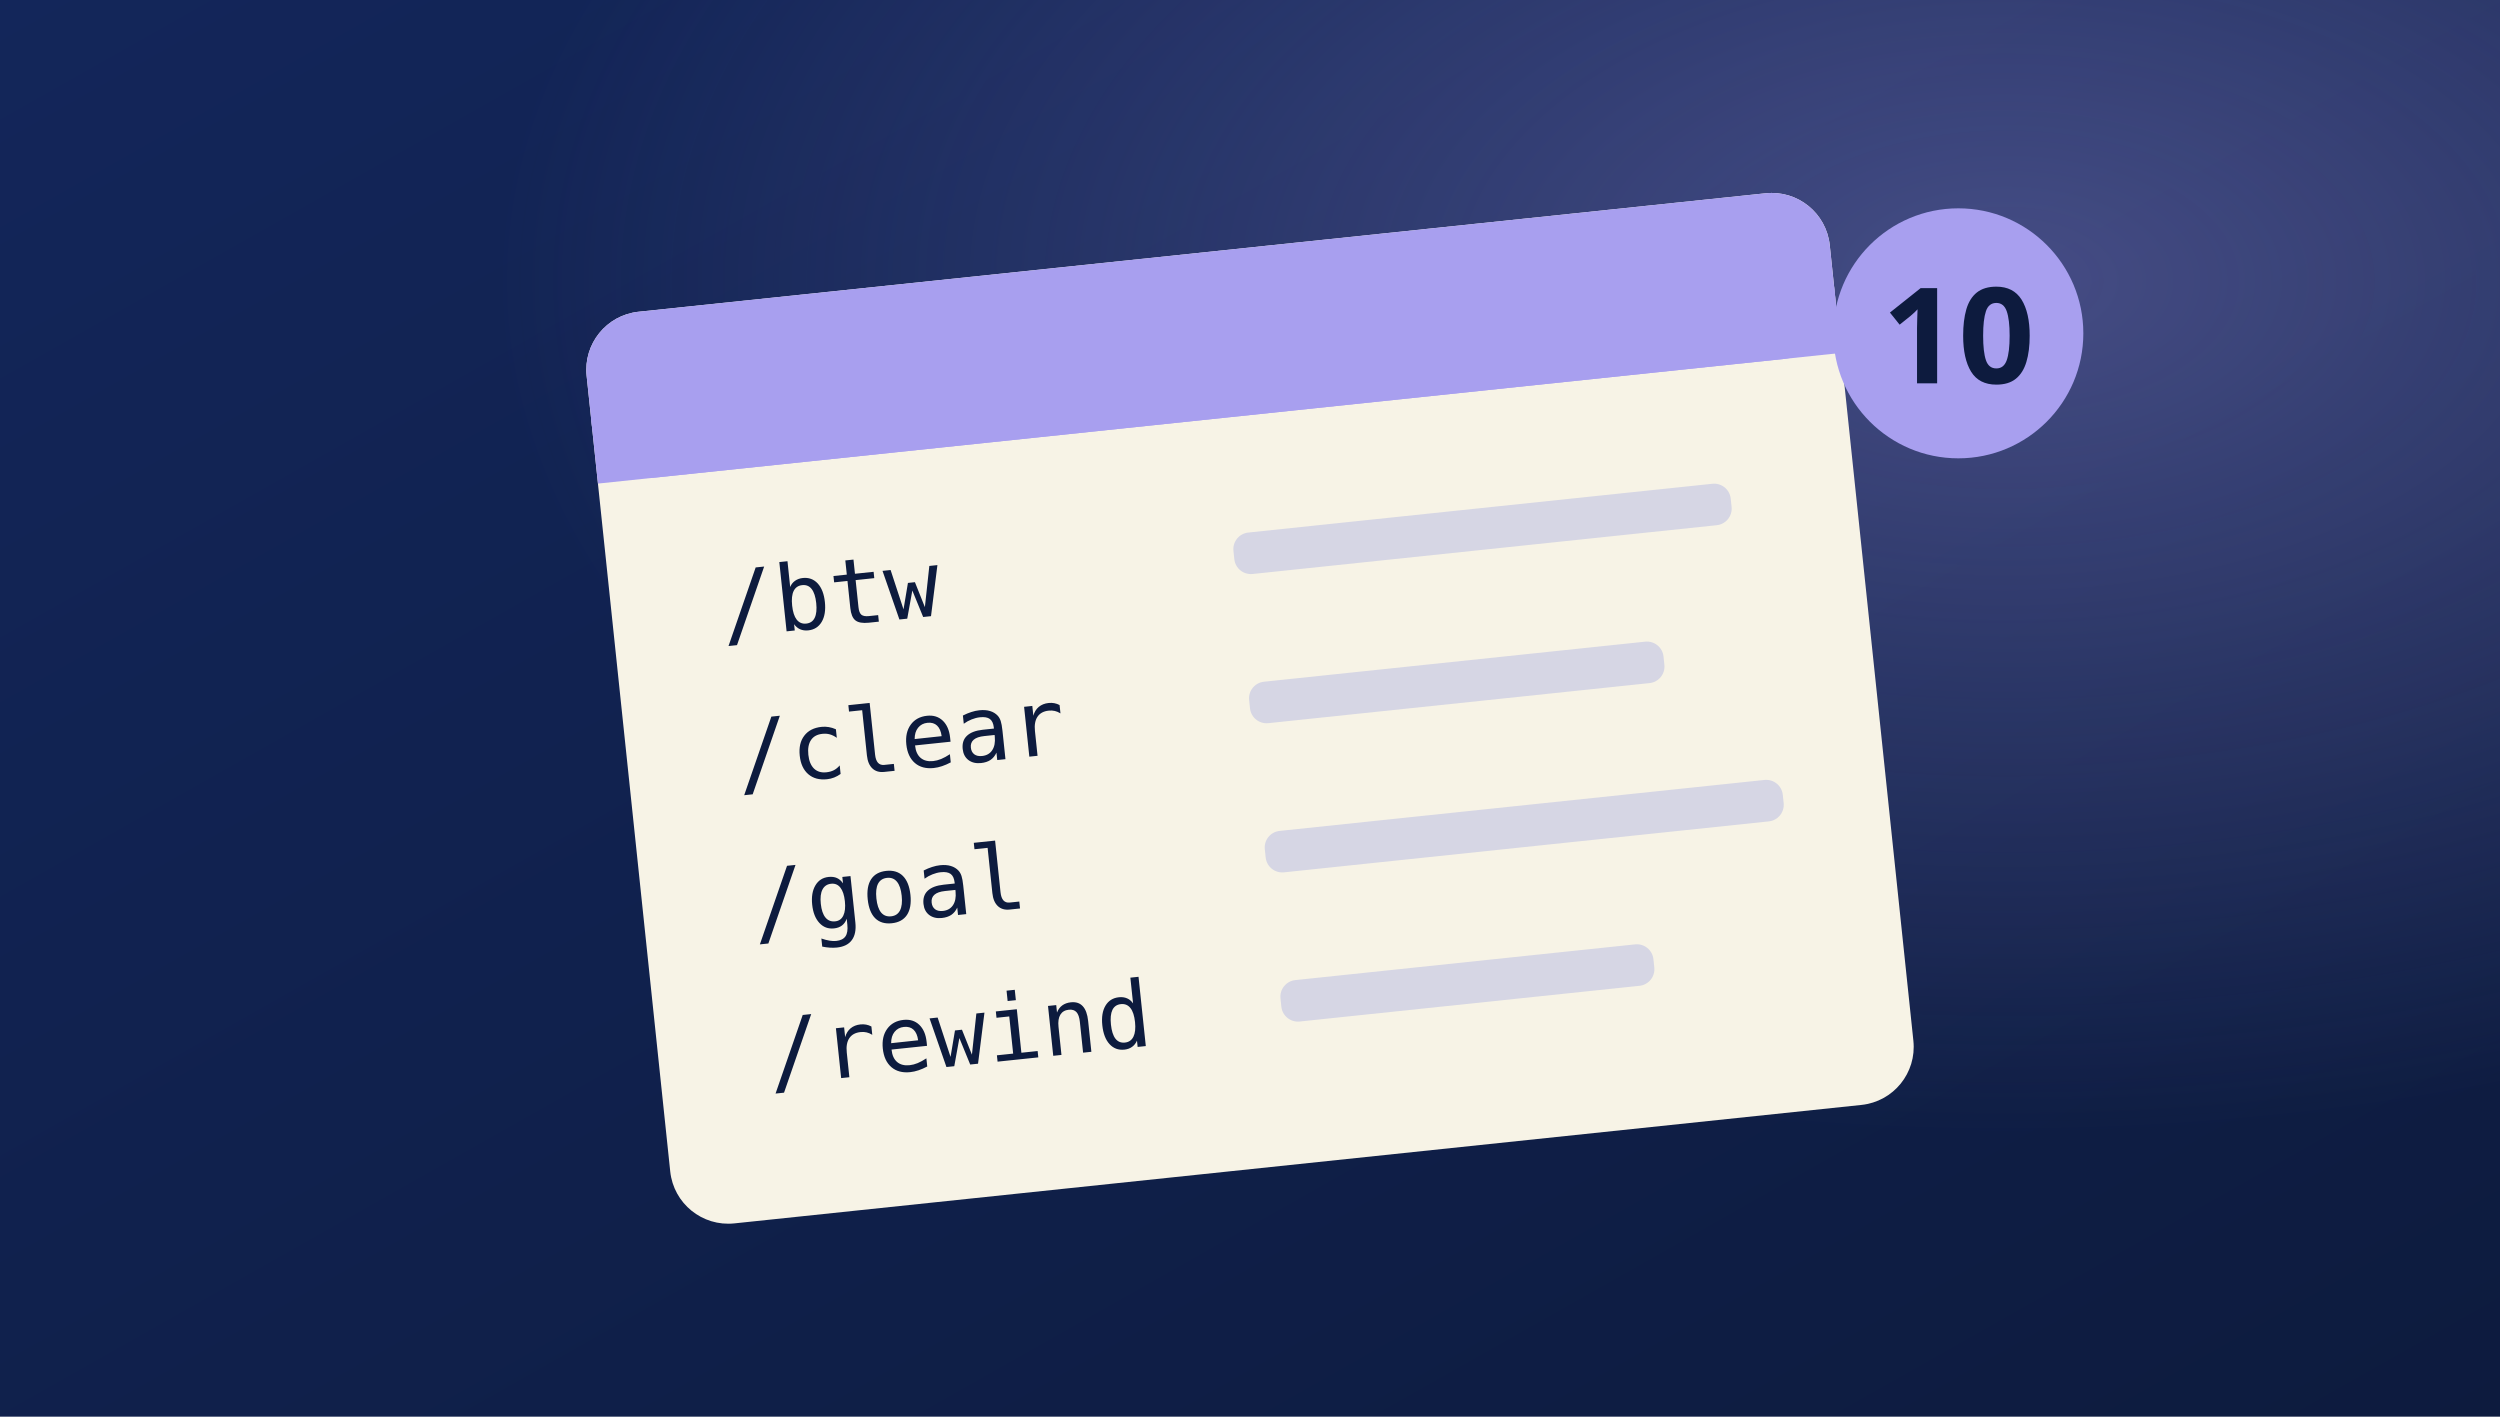
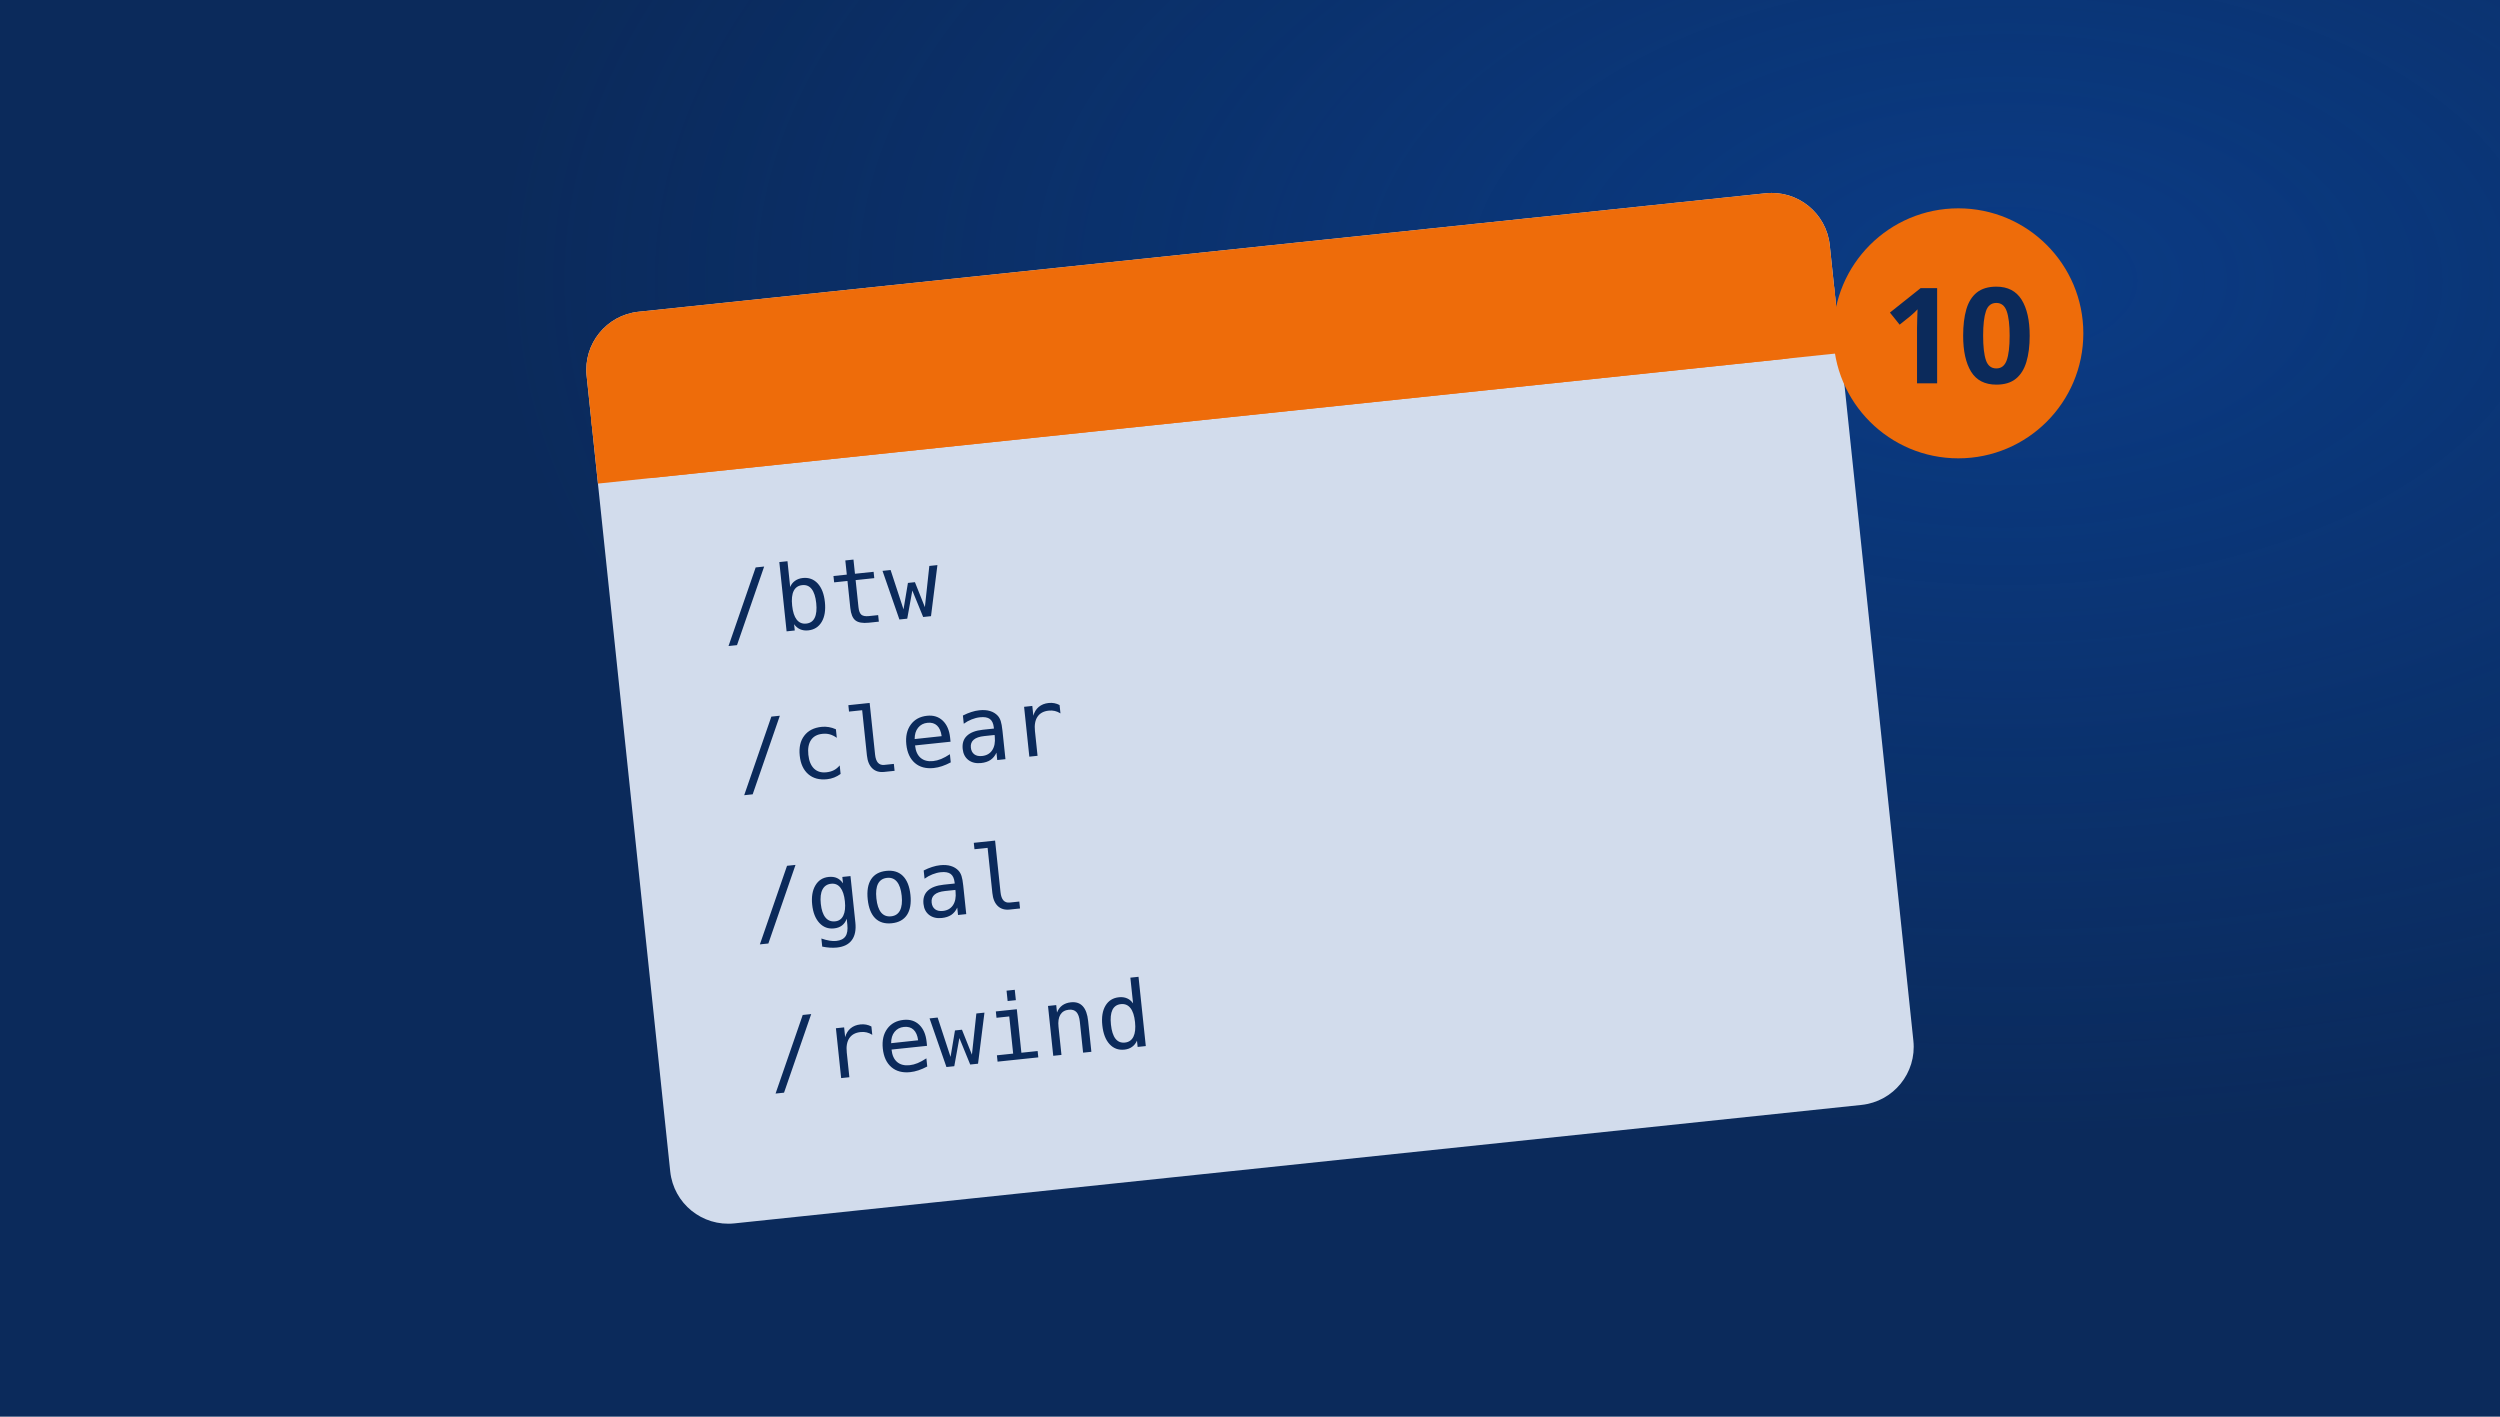
<svg xmlns="http://www.w3.org/2000/svg" viewBox="0 0 600 340">
  <defs>
    <linearGradient id="g" x1="0" y1="0" x2="1" y2="1">
-       <stop offset="0" stop-color="#13265A" />
-       <stop offset="1" stop-color="#0D1B3E" />
+       <stop offset="0" stop-color="#0B2A5B" />
+       <stop offset="1" stop-color="#0B2A5B" />
    </linearGradient>
    <radialGradient id="r" cx=".8" cy=".2" r=".6">
-       <stop offset="0" stop-color="#A89FEF" stop-opacity=".35" />
-       <stop offset="1" stop-color="#A89FEF" stop-opacity="0" />
+       <stop offset="0" stop-color="#095CD4" stop-opacity=".35" />
+       <stop offset="1" stop-color="#095CD4" stop-opacity="0" />
    </radialGradient>
  </defs>
  <rect width="600" height="340" fill="url(#g)" />
  <rect width="600" height="340" fill="url(#r)" />
  <g transform="rotate(-6 300 170)">
-     <rect x="150" y="60" width="300" height="220" rx="14" fill="#F7F3E6" />
-     <rect x="150" y="60" width="300" height="40" rx="14" fill="#A89FEF" />
-     <rect x="150" y="84" width="300" height="16" fill="#A89FEF" />
-     <g font-family="JetBrains Mono,monospace" font-size="22" fill="#0D1B3E">
+     <rect x="150" y="60" width="300" height="220" rx="14" fill="#D2DCEC" />
+     <rect x="150" y="60" width="300" height="40" rx="14" fill="#EE6C0A" />
+     <rect x="150" y="84" width="300" height="16" fill="#EE6C0A" />
+     <g font-family="JetBrains Mono,monospace" font-size="22" fill="#0B2A5B">
      <text x="176" y="140">/btw</text>
      <text x="176" y="176">/clear</text>
      <text x="176" y="212">/goal</text>
      <text x="176" y="248">/rewind</text>
    </g>
-     <g fill="#D6D6E4">
+     <g fill="#D2DCEC">
      <rect x="300" y="128" width="120" height="10" rx="4" />
      <rect x="300" y="164" width="100" height="10" rx="4" />
      <rect x="300" y="200" width="125" height="10" rx="4" />
      <rect x="300" y="236" width="90" height="10" rx="4" />
    </g>
  </g>
-   <circle cx="470" cy="80" r="30" fill="#A89FEF" />
-   <text x="470" y="92" font-family="Plus Jakarta Sans,sans-serif" font-weight="800" font-size="32" fill="#0D1B3E" text-anchor="middle">10</text>
+   <circle cx="470" cy="80" r="30" fill="#EE6C0A" />
+   <text x="470" y="92" font-family="Plus Jakarta Sans,sans-serif" font-weight="800" font-size="32" fill="#0B2A5B" text-anchor="middle">10</text>
</svg>
